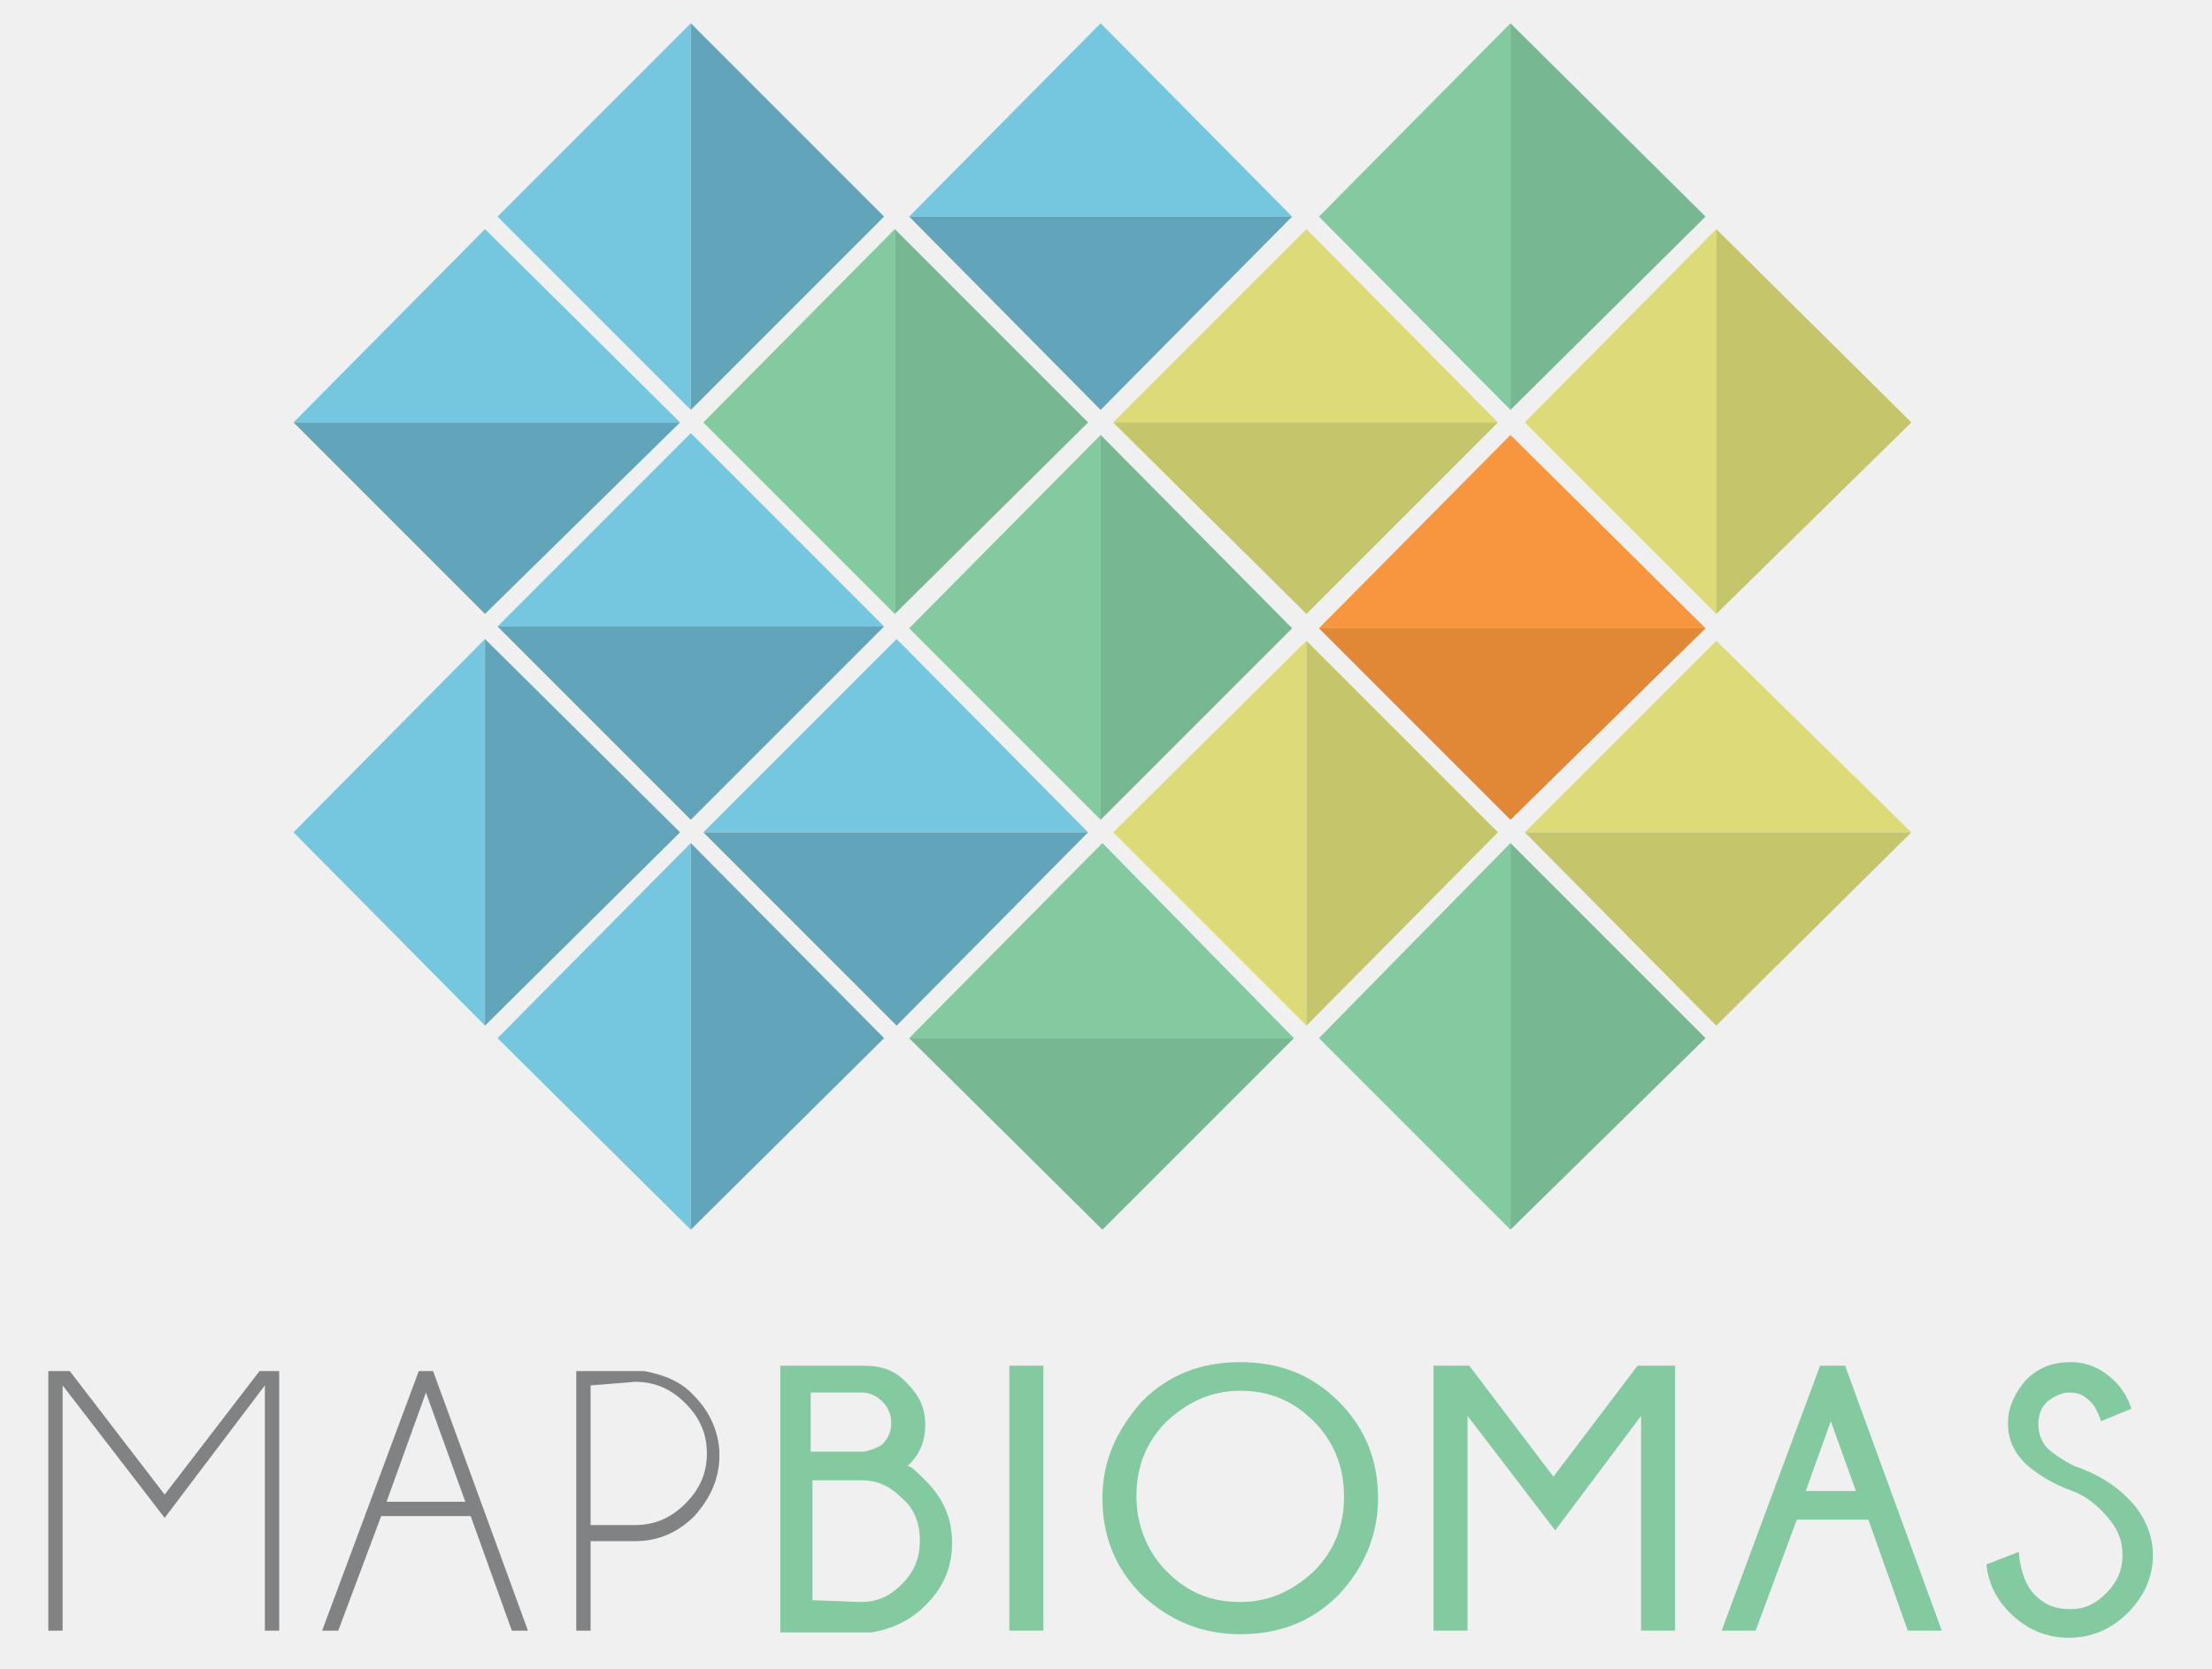
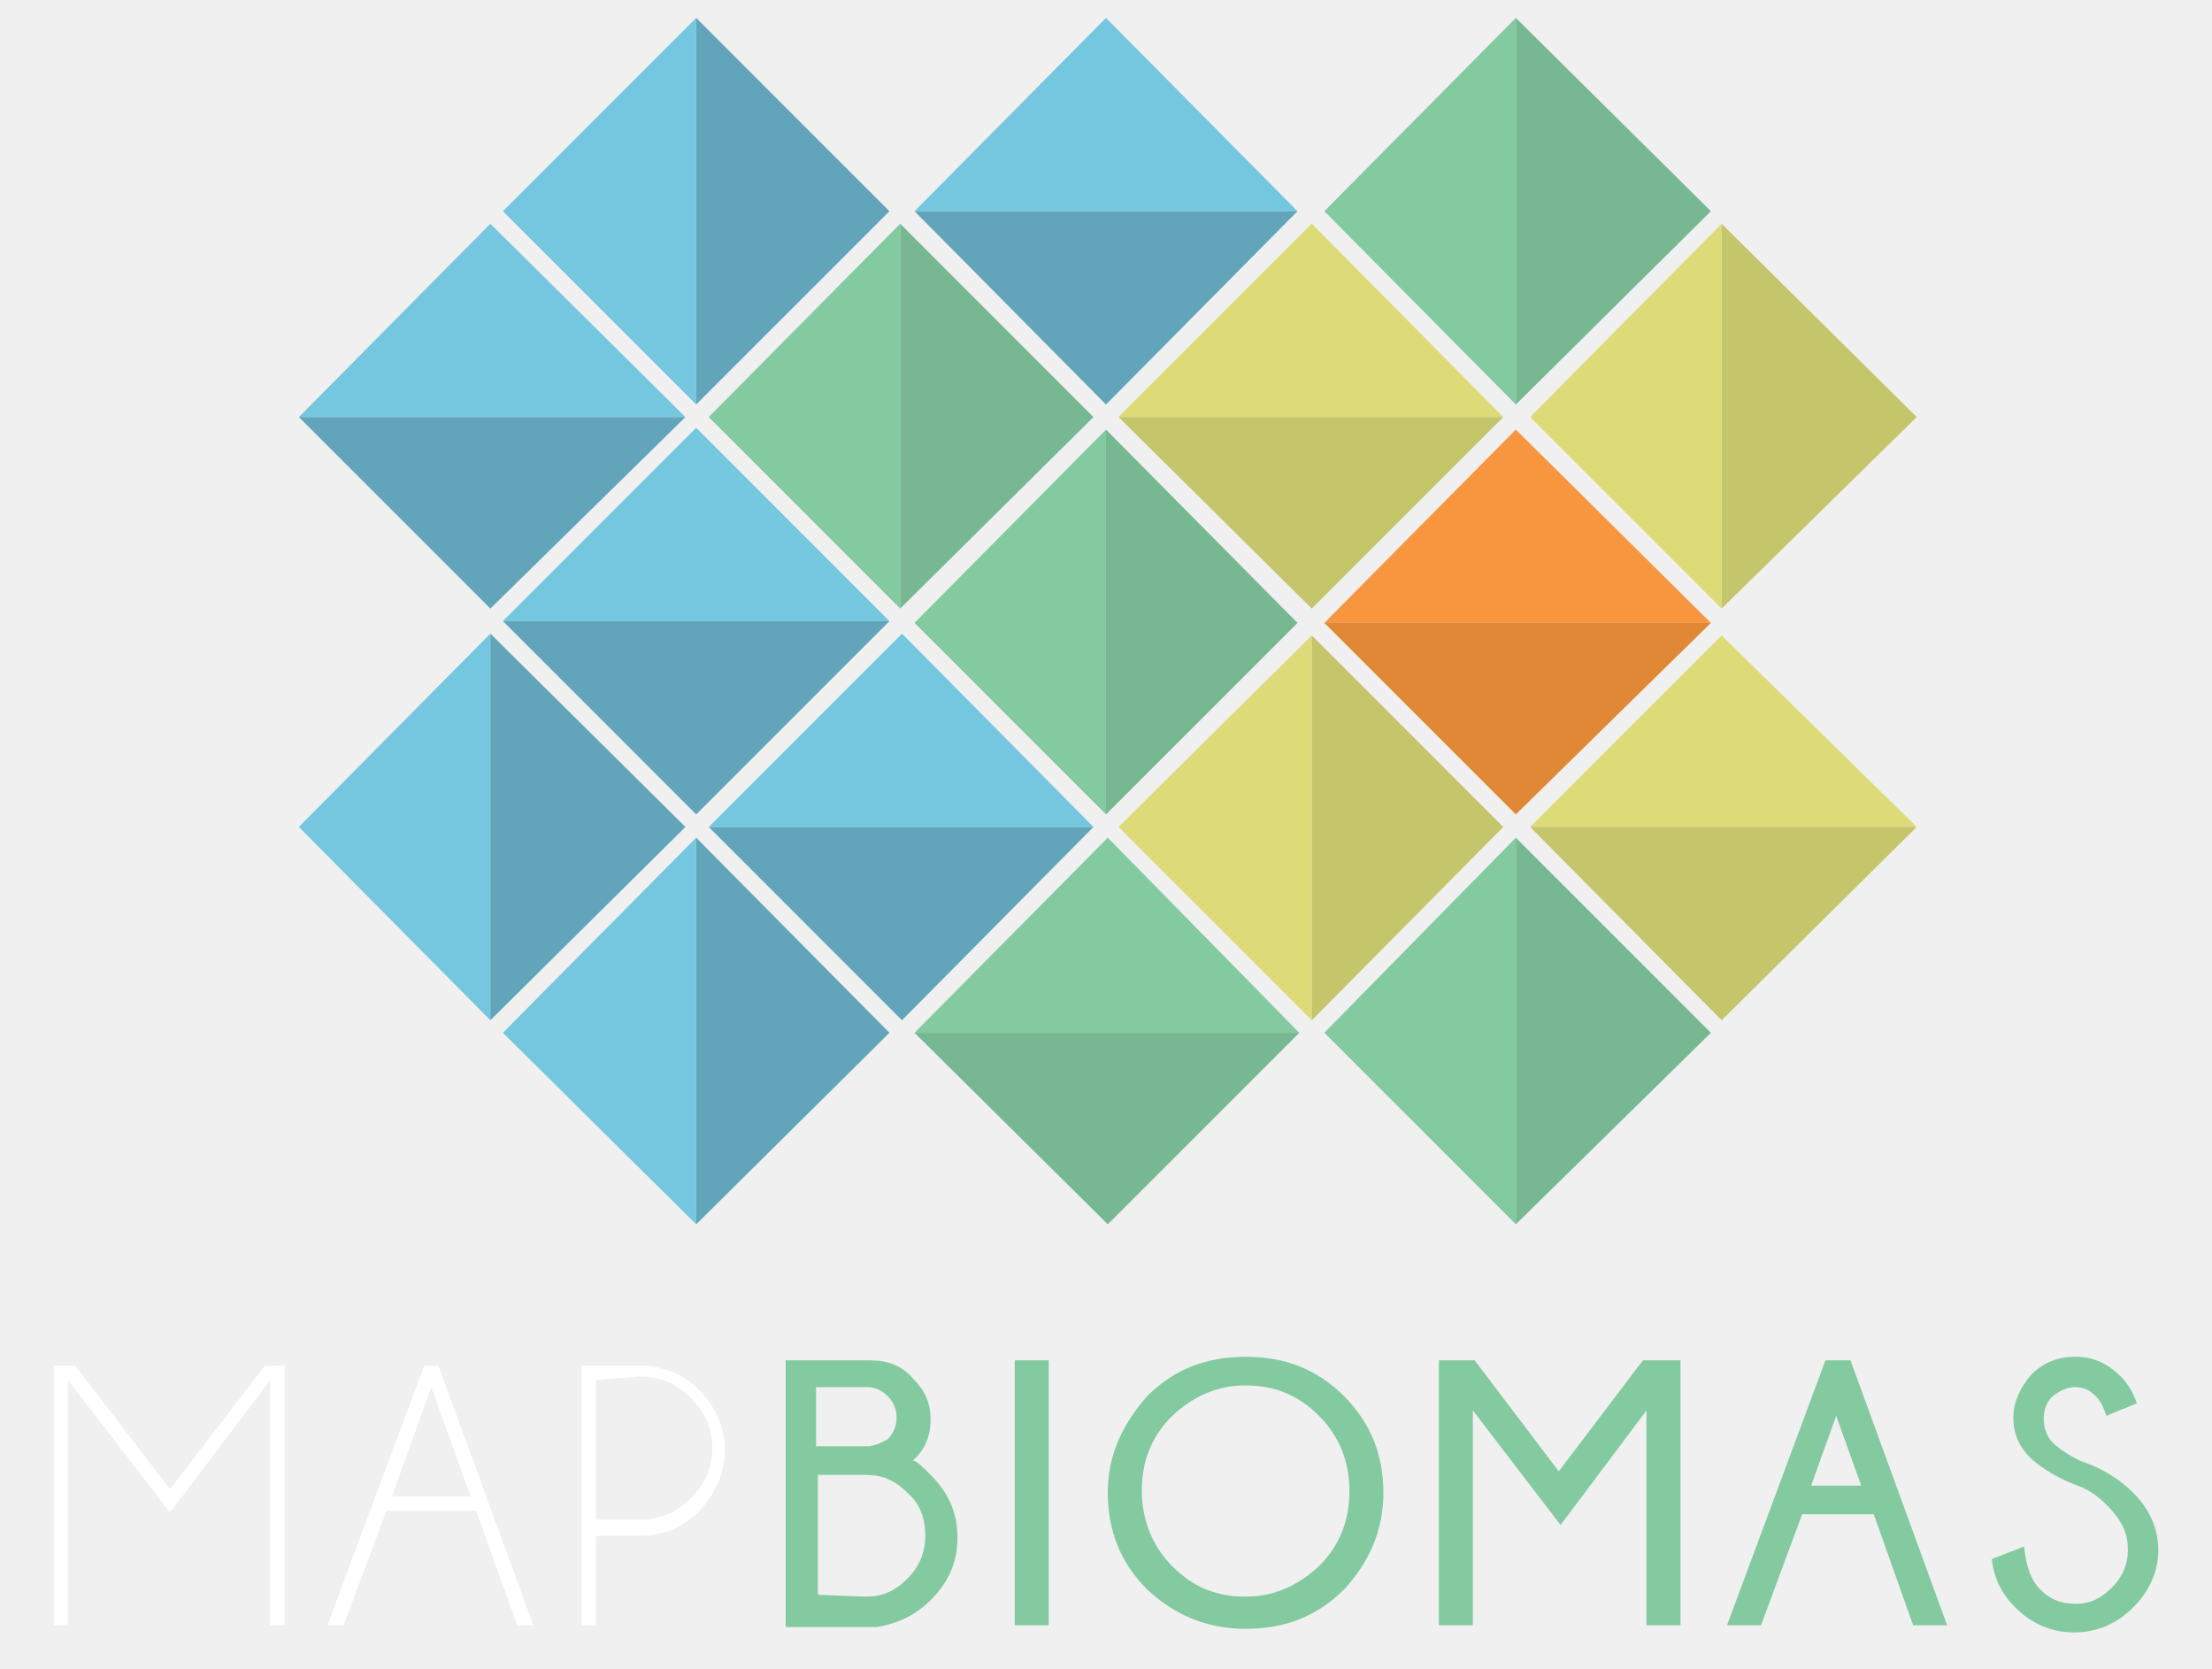
<svg xmlns="http://www.w3.org/2000/svg" version="1.1" id="Layer_1" x="0px" y="0px" width="123.6px" height="93.2px" viewBox="-235 374.7 123.6 93.2" style="enable-background:new -235 374.7 123.6 93.2;" xml:space="preserve">
  <style type="text/css">
	.st0{fill:#84CAA0;}
	.st1{fill:#77B893;}
	.st2{fill:#75C7E0;}
	.st3{fill:#62A5BB;}
	.st4{fill:#DCDB77;}
	.st5{fill:#C5C56C;}
	.st6{fill:#F7963F;}
	.st7{fill:#E18837;}
- 	.st8{fill:#808283;}
+ 	.st8{fill:#FFFFFF;}
</style>
  <g>
    <g>
-       <polygon class="st0" points="-185,409 -195.7,398.3 -185,387.5   " />
-       <polygon class="st1" points="-185,409 -174.2,398.3 -185,387.5   " />
-       <polygon class="st2" points="-184.2,386.8 -173.5,376 -162.8,386.8   " />
-       <polygon class="st3" points="-184.2,386.8 -173.5,397.6 -162.8,386.8   " />
-       <polygon class="st2" points="-196.4,397.6 -207.2,386.8 -196.4,376   " />
-       <polygon class="st3" points="-196.4,397.6 -185.6,386.8 -196.4,376   " />
-       <polygon class="st4" points="-162,432 -172.8,421.2 -162,410.5   " />
-       <polygon class="st5" points="-162,432 -151.3,421.2 -162,410.5   " />
-       <polygon class="st0" points="-173.5,420.5 -184.2,409.8 -173.5,399   " />
-       <polygon class="st1" points="-173.5,420.5 -162.8,409.8 -173.5,399   " />
-       <polygon class="st0" points="-150.6,397.6 -161.3,386.8 -150.6,376   " />
-       <polygon class="st1" points="-150.6,397.6 -139.7,386.8 -150.6,376   " />
-       <polygon class="st4" points="-172.8,398.3 -162,387.5 -151.3,398.3   " />
-       <polygon class="st5" points="-172.8,398.3 -162,409 -151.3,398.3   " />
-       <polygon class="st2" points="-207.2,409.7 -196.4,398.9 -185.6,409.7   " />
-       <polygon class="st3" points="-207.2,409.7 -196.4,420.5 -185.6,409.7   " />
-       <polygon class="st2" points="-195.7,421.2 -184.9,410.4 -174.2,421.2   " />
-       <polygon class="st3" points="-195.7,421.2 -184.9,432 -174.2,421.2   " />
-       <polygon class="st0" points="-184.2,432.7 -173.4,421.8 -162.7,432.7   " />
-       <polygon class="st1" points="-184.2,432.7 -173.4,443.4 -162.7,432.7   " />
-       <polygon class="st0" points="-150.6,443.4 -161.3,432.7 -150.6,421.8   " />
-       <polygon class="st1" points="-150.6,443.4 -139.7,432.7 -150.6,421.8   " />
-       <polygon class="st2" points="-207.9,432 -218.6,421.2 -207.9,410.4   " />
-       <polygon class="st3" points="-207.9,432 -197,421.2 -207.9,410.4   " />
-       <polygon class="st2" points="-218.6,398.3 -207.9,387.5 -197,398.3   " />
-       <polygon class="st3" points="-218.6,398.3 -207.9,409 -197,398.3   " />
-       <polygon class="st2" points="-196.4,443.4 -207.2,432.7 -196.4,421.8   " />
-       <polygon class="st3" points="-196.4,443.4 -185.6,432.7 -196.4,421.8   " />
-       <polygon class="st6" points="-161.3,409.8 -150.6,399 -139.7,409.8   " />
-       <polygon class="st7" points="-161.3,409.8 -150.6,420.5 -139.7,409.8   " />
-       <polygon class="st4" points="-149.8,421.2 -139.1,410.5 -128.2,421.2   " />
-       <polygon class="st5" points="-149.8,421.2 -139.1,432 -128.2,421.2   " />
-       <polygon class="st4" points="-139.1,409 -149.8,398.3 -139.1,387.5   " />
-       <polygon class="st5" points="-139.1,409 -128.2,398.3 -139.1,387.5   " />
+       <polygon class="st0" points="-184.7,408.7 -195.4,398 -184.7,387.2   " />
+       <polygon class="st1" points="-184.7,408.7 -173.9,398 -184.7,387.2   " />
+       <polygon class="st2" points="-183.9,386.5 -173.2,375.7 -162.5,386.5   " />
+       <polygon class="st3" points="-183.9,386.5 -173.2,397.3 -162.5,386.5   " />
+       <polygon class="st2" points="-196.1,397.3 -206.9,386.5 -196.1,375.7   " />
+       <polygon class="st3" points="-196.1,397.3 -185.3,386.5 -196.1,375.7   " />
+       <polygon class="st4" points="-161.7,431.7 -172.5,420.9 -161.7,410.2   " />
+       <polygon class="st5" points="-161.7,431.7 -151,420.9 -161.7,410.2   " />
+       <polygon class="st0" points="-173.2,420.2 -183.9,409.5 -173.2,398.7   " />
+       <polygon class="st1" points="-173.2,420.2 -162.5,409.5 -173.2,398.7   " />
+       <polygon class="st0" points="-150.3,397.3 -161,386.5 -150.3,375.7   " />
+       <polygon class="st1" points="-150.3,397.3 -139.4,386.5 -150.3,375.7   " />
+       <polygon class="st4" points="-172.5,398 -161.7,387.2 -151,398   " />
+       <polygon class="st5" points="-172.5,398 -161.7,408.7 -151,398   " />
+       <polygon class="st2" points="-206.9,409.4 -196.1,398.6 -185.3,409.4   " />
+       <polygon class="st3" points="-206.9,409.4 -196.1,420.2 -185.3,409.4   " />
+       <polygon class="st2" points="-195.4,420.9 -184.6,410.1 -173.9,420.9   " />
+       <polygon class="st3" points="-195.4,420.9 -184.6,431.7 -173.9,420.9   " />
+       <polygon class="st0" points="-183.9,432.4 -173.1,421.5 -162.4,432.4   " />
+       <polygon class="st1" points="-183.9,432.4 -173.1,443.1 -162.4,432.4   " />
+       <polygon class="st0" points="-150.3,443.1 -161,432.4 -150.3,421.5   " />
+       <polygon class="st1" points="-150.3,443.1 -139.4,432.4 -150.3,421.5   " />
+       <polygon class="st2" points="-207.6,431.7 -218.3,420.9 -207.6,410.1   " />
+       <polygon class="st3" points="-207.6,431.7 -196.7,420.9 -207.6,410.1   " />
+       <polygon class="st2" points="-218.3,398 -207.6,387.2 -196.7,398   " />
+       <polygon class="st3" points="-218.3,398 -207.6,408.7 -196.7,398   " />
+       <polygon class="st2" points="-196.1,443.1 -206.9,432.4 -196.1,421.5   " />
+       <polygon class="st3" points="-196.1,443.1 -185.3,432.4 -196.1,421.5   " />
+       <polygon class="st6" points="-161,409.5 -150.3,398.7 -139.4,409.5   " />
+       <polygon class="st7" points="-161,409.5 -150.3,420.2 -139.4,409.5   " />
+       <polygon class="st4" points="-149.5,420.9 -138.8,410.2 -127.9,420.9   " />
+       <polygon class="st5" points="-149.5,420.9 -138.8,431.7 -127.9,420.9   " />
+       <polygon class="st4" points="-138.8,408.7 -149.5,398 -138.8,387.2   " />
+       <polygon class="st5" points="-138.8,408.7 -127.9,398 -138.8,387.2   " />
    </g>
  </g>
  <g>
    <g>
-       <path class="st8" d="M-219.4,451.3v14.5h-0.8v-13.7l-5.6,7.4l-5.7-7.4v13.7h-0.8v-14.5h1.2l5.3,6.9l5.3-6.9H-219.4L-219.4,451.3z" />
-       <path class="st8" d="M-210.8,451.3l5.3,14.5h-0.9l-2.3-6.4h-5l-2.4,6.4h-0.9l5.4-14.5H-210.8L-210.8,451.3z M-209,458.6l-2.2-6.1    l-2.2,6.1H-209z" />
-       <path class="st8" d="M-202,460.8v5h-0.8v-14.5h3.8c1.1,0.2,2.1,0.6,2.8,1.4c0.9,0.9,1.4,2.1,1.4,3.3c0,1.3-0.5,2.4-1.4,3.4    c-0.9,0.9-2,1.4-3.3,1.4L-202,460.8L-202,460.8z M-202,452.1v7.8h2.5c1.1,0,2-0.4,2.8-1.2c0.8-0.8,1.2-1.7,1.2-2.8    c0-1.1-0.4-2-1.2-2.8s-1.7-1.2-2.8-1.2L-202,452.1L-202,452.1z" />
-       <path class="st0" d="M-183.3,457.4c1,1,1.5,2.1,1.5,3.5s-0.5,2.5-1.5,3.5c-0.8,0.8-1.8,1.3-3,1.5h-5.1V451h4.7c1,0,1.8,0.3,2.4,1    c0.7,0.7,1,1.4,1,2.3s-0.3,1.7-1,2.3C-184.1,456.6-183.8,456.9-183.3,457.4z M-189.7,452.6v3.2h3c0.4-0.1,0.7-0.2,1-0.4    c0.3-0.3,0.5-0.7,0.5-1.2c0-0.5-0.2-0.9-0.5-1.2c-0.3-0.3-0.7-0.5-1.1-0.5H-189.7L-189.7,452.6z M-186.9,464.2    c0.9,0,1.6-0.3,2.3-1c0.7-0.7,1-1.5,1-2.4c0-1-0.3-1.8-1-2.4c-0.7-0.7-1.4-1-2.3-1h-2.7v6.7L-186.9,464.2L-186.9,464.2z" />
-       <path class="st0" d="M-176.7,451v14.8h-1.9V451C-178.6,451-176.7,451-176.7,451z" />
-       <path class="st0" d="M-160.2,453c1.5,1.5,2.2,3.3,2.2,5.4c0,2.1-0.8,3.9-2.2,5.4c-1.5,1.5-3.3,2.2-5.5,2.2c-2.2,0-4-0.8-5.5-2.2    c-1.5-1.5-2.2-3.3-2.2-5.4c0-2.1,0.8-3.8,2.2-5.4c1.5-1.5,3.3-2.2,5.5-2.2S-161.7,451.5-160.2,453z M-165.7,452.4    c-1.6,0-2.9,0.6-4.1,1.7c-1.2,1.2-1.7,2.6-1.7,4.2s0.6,3.1,1.7,4.2c1.2,1.2,2.5,1.7,4.1,1.7s2.9-0.6,4.1-1.7    c1.2-1.2,1.7-2.6,1.7-4.2c0-1.7-0.6-3.1-1.7-4.2C-162.7,453-164,452.4-165.7,452.4z" />
-       <path class="st0" d="M-141.4,451v14.8h-1.9v-12l-4.8,6.4l-4.9-6.4v12h-1.9V451h2l4.7,6.2l4.7-6.2C-143.3,451-141.4,451-141.4,451z    " />
-       <path class="st0" d="M-131.9,451l5.4,14.8h-1.9l-2.2-6.2h-4l-2.3,6.2h-1.9l5.5-14.8C-133.4,451-131.9,451-131.9,451z M-131.3,458    l-1.4-3.9l-1.4,3.9H-131.3z" />
-       <path class="st0" d="M-119.2,458c-1.1-0.4-1.9-0.9-2.6-1.5c-0.7-0.7-1-1.4-1-2.3c0-0.9,0.4-1.7,1-2.4c0.7-0.7,1.5-1,2.5-1    s1.8,0.4,2.5,1.1c0.4,0.4,0.7,0.9,0.9,1.5l-1.7,0.7c-0.2-0.6-0.4-0.9-0.6-1.1c-0.4-0.4-0.7-0.5-1.2-0.5c-0.4,0-0.8,0.2-1.2,0.5    c-0.4,0.4-0.5,0.8-0.5,1.3c0,0.5,0.2,1,0.5,1.3s0.9,0.7,1.5,1c1.2,0.4,2.2,1,3,1.8c0.9,0.9,1.4,2,1.4,3.2c0,1.2-0.5,2.3-1.4,3.2    c-0.9,0.9-2,1.4-3.3,1.4c-1.3,0-2.4-0.5-3.3-1.4c-0.7-0.7-1.2-1.6-1.3-2.7l1.8-0.7c0.1,1.1,0.4,1.9,0.9,2.4c0.6,0.6,1.2,0.8,2,0.8    c0.8,0,1.4-0.3,2-0.9c0.6-0.6,0.9-1.3,0.9-2.1c0-0.9-0.3-1.5-0.8-2.1C-117.8,458.8-118.4,458.3-119.2,458z" />
+       <path class="st8" d="M-219.1,451v14.5h-0.8v-13.7l-5.6,7.4l-5.7-7.4v13.7h-0.8V451h1.2l5.3,6.9l5.3-6.9H-219.1L-219.1,451z" />
+       <path class="st8" d="M-210.5,451l5.3,14.5h-0.9l-2.3-6.4h-5l-2.4,6.4h-0.9l5.4-14.5H-210.5L-210.5,451z M-208.7,458.3l-2.2-6.1    l-2.2,6.1H-208.7z" />
+       <path class="st8" d="M-201.7,460.5v5h-0.8V451h3.8c1.1,0.2,2.1,0.6,2.8,1.4c0.9,0.9,1.4,2.1,1.4,3.3c0,1.3-0.5,2.4-1.4,3.4    c-0.9,0.9-2,1.4-3.3,1.4L-201.7,460.5L-201.7,460.5z M-201.7,451.8v7.8h2.5c1.1,0,2-0.4,2.8-1.2c0.8-0.8,1.2-1.7,1.2-2.8    c0-1.1-0.4-2-1.2-2.8s-1.7-1.2-2.8-1.2L-201.7,451.8L-201.7,451.8z" />
+       <path class="st0" d="M-183,457.1c1,1,1.5,2.1,1.5,3.5s-0.5,2.5-1.5,3.5c-0.8,0.8-1.8,1.3-3,1.5h-5.1v-14.9h4.7c1,0,1.8,0.3,2.4,1    c0.7,0.7,1,1.4,1,2.3s-0.3,1.7-1,2.3C-183.8,456.3-183.5,456.6-183,457.1z M-189.4,452.3v3.2h3c0.4-0.1,0.7-0.2,1-0.4    c0.3-0.3,0.5-0.7,0.5-1.2s-0.2-0.9-0.5-1.2c-0.3-0.3-0.7-0.5-1.1-0.5h-2.9V452.3z M-186.6,463.9c0.9,0,1.6-0.3,2.3-1s1-1.5,1-2.4    c0-1-0.3-1.8-1-2.4c-0.7-0.7-1.4-1-2.3-1h-2.7v6.7L-186.6,463.9L-186.6,463.9z" />
+       <path class="st0" d="M-176.4,450.7v14.8h-1.9v-14.8C-178.3,450.7-176.4,450.7-176.4,450.7z" />
+       <path class="st0" d="M-159.9,452.7c1.5,1.5,2.2,3.3,2.2,5.4s-0.8,3.9-2.2,5.4c-1.5,1.5-3.3,2.2-5.5,2.2s-4-0.8-5.5-2.2    c-1.5-1.5-2.2-3.3-2.2-5.4s0.8-3.8,2.2-5.4c1.5-1.5,3.3-2.2,5.5-2.2S-161.4,451.2-159.9,452.7z M-165.4,452.1    c-1.6,0-2.9,0.6-4.1,1.7c-1.2,1.2-1.7,2.6-1.7,4.2s0.6,3.1,1.7,4.2c1.2,1.2,2.5,1.7,4.1,1.7s2.9-0.6,4.1-1.7    c1.2-1.2,1.7-2.6,1.7-4.2c0-1.7-0.6-3.1-1.7-4.2C-162.4,452.7-163.7,452.1-165.4,452.1z" />
+       <path class="st0" d="M-141.1,450.7v14.8h-1.9v-12l-4.8,6.4l-4.9-6.4v12h-1.9v-14.8h2l4.7,6.2l4.7-6.2    C-143,450.7-141.1,450.7-141.1,450.7z" />
+       <path class="st0" d="M-131.6,450.7l5.4,14.8h-1.9l-2.2-6.2h-4l-2.3,6.2h-1.9l5.5-14.8C-133.1,450.7-131.6,450.7-131.6,450.7z     M-131,457.7l-1.4-3.9l-1.4,3.9H-131z" />
+       <path class="st0" d="M-118.9,457.7c-1.1-0.4-1.9-0.9-2.6-1.5c-0.7-0.7-1-1.4-1-2.3s0.4-1.7,1-2.4c0.7-0.7,1.5-1,2.5-1    s1.8,0.4,2.5,1.1c0.4,0.4,0.7,0.9,0.9,1.5l-1.7,0.7c-0.2-0.6-0.4-0.9-0.6-1.1c-0.4-0.4-0.7-0.5-1.2-0.5c-0.4,0-0.8,0.2-1.2,0.5    c-0.4,0.4-0.5,0.8-0.5,1.3s0.2,1,0.5,1.3s0.9,0.7,1.5,1c1.2,0.4,2.2,1,3,1.8c0.9,0.9,1.4,2,1.4,3.2s-0.5,2.3-1.4,3.2    c-0.9,0.9-2,1.4-3.3,1.4s-2.4-0.5-3.3-1.4c-0.7-0.7-1.2-1.6-1.3-2.7l1.8-0.7c0.1,1.1,0.4,1.9,0.9,2.4c0.6,0.6,1.2,0.8,2,0.8    s1.4-0.3,2-0.9s0.9-1.3,0.9-2.1c0-0.9-0.3-1.5-0.8-2.1C-117.5,458.5-118.1,458-118.9,457.7z" />
    </g>
  </g>
</svg>
